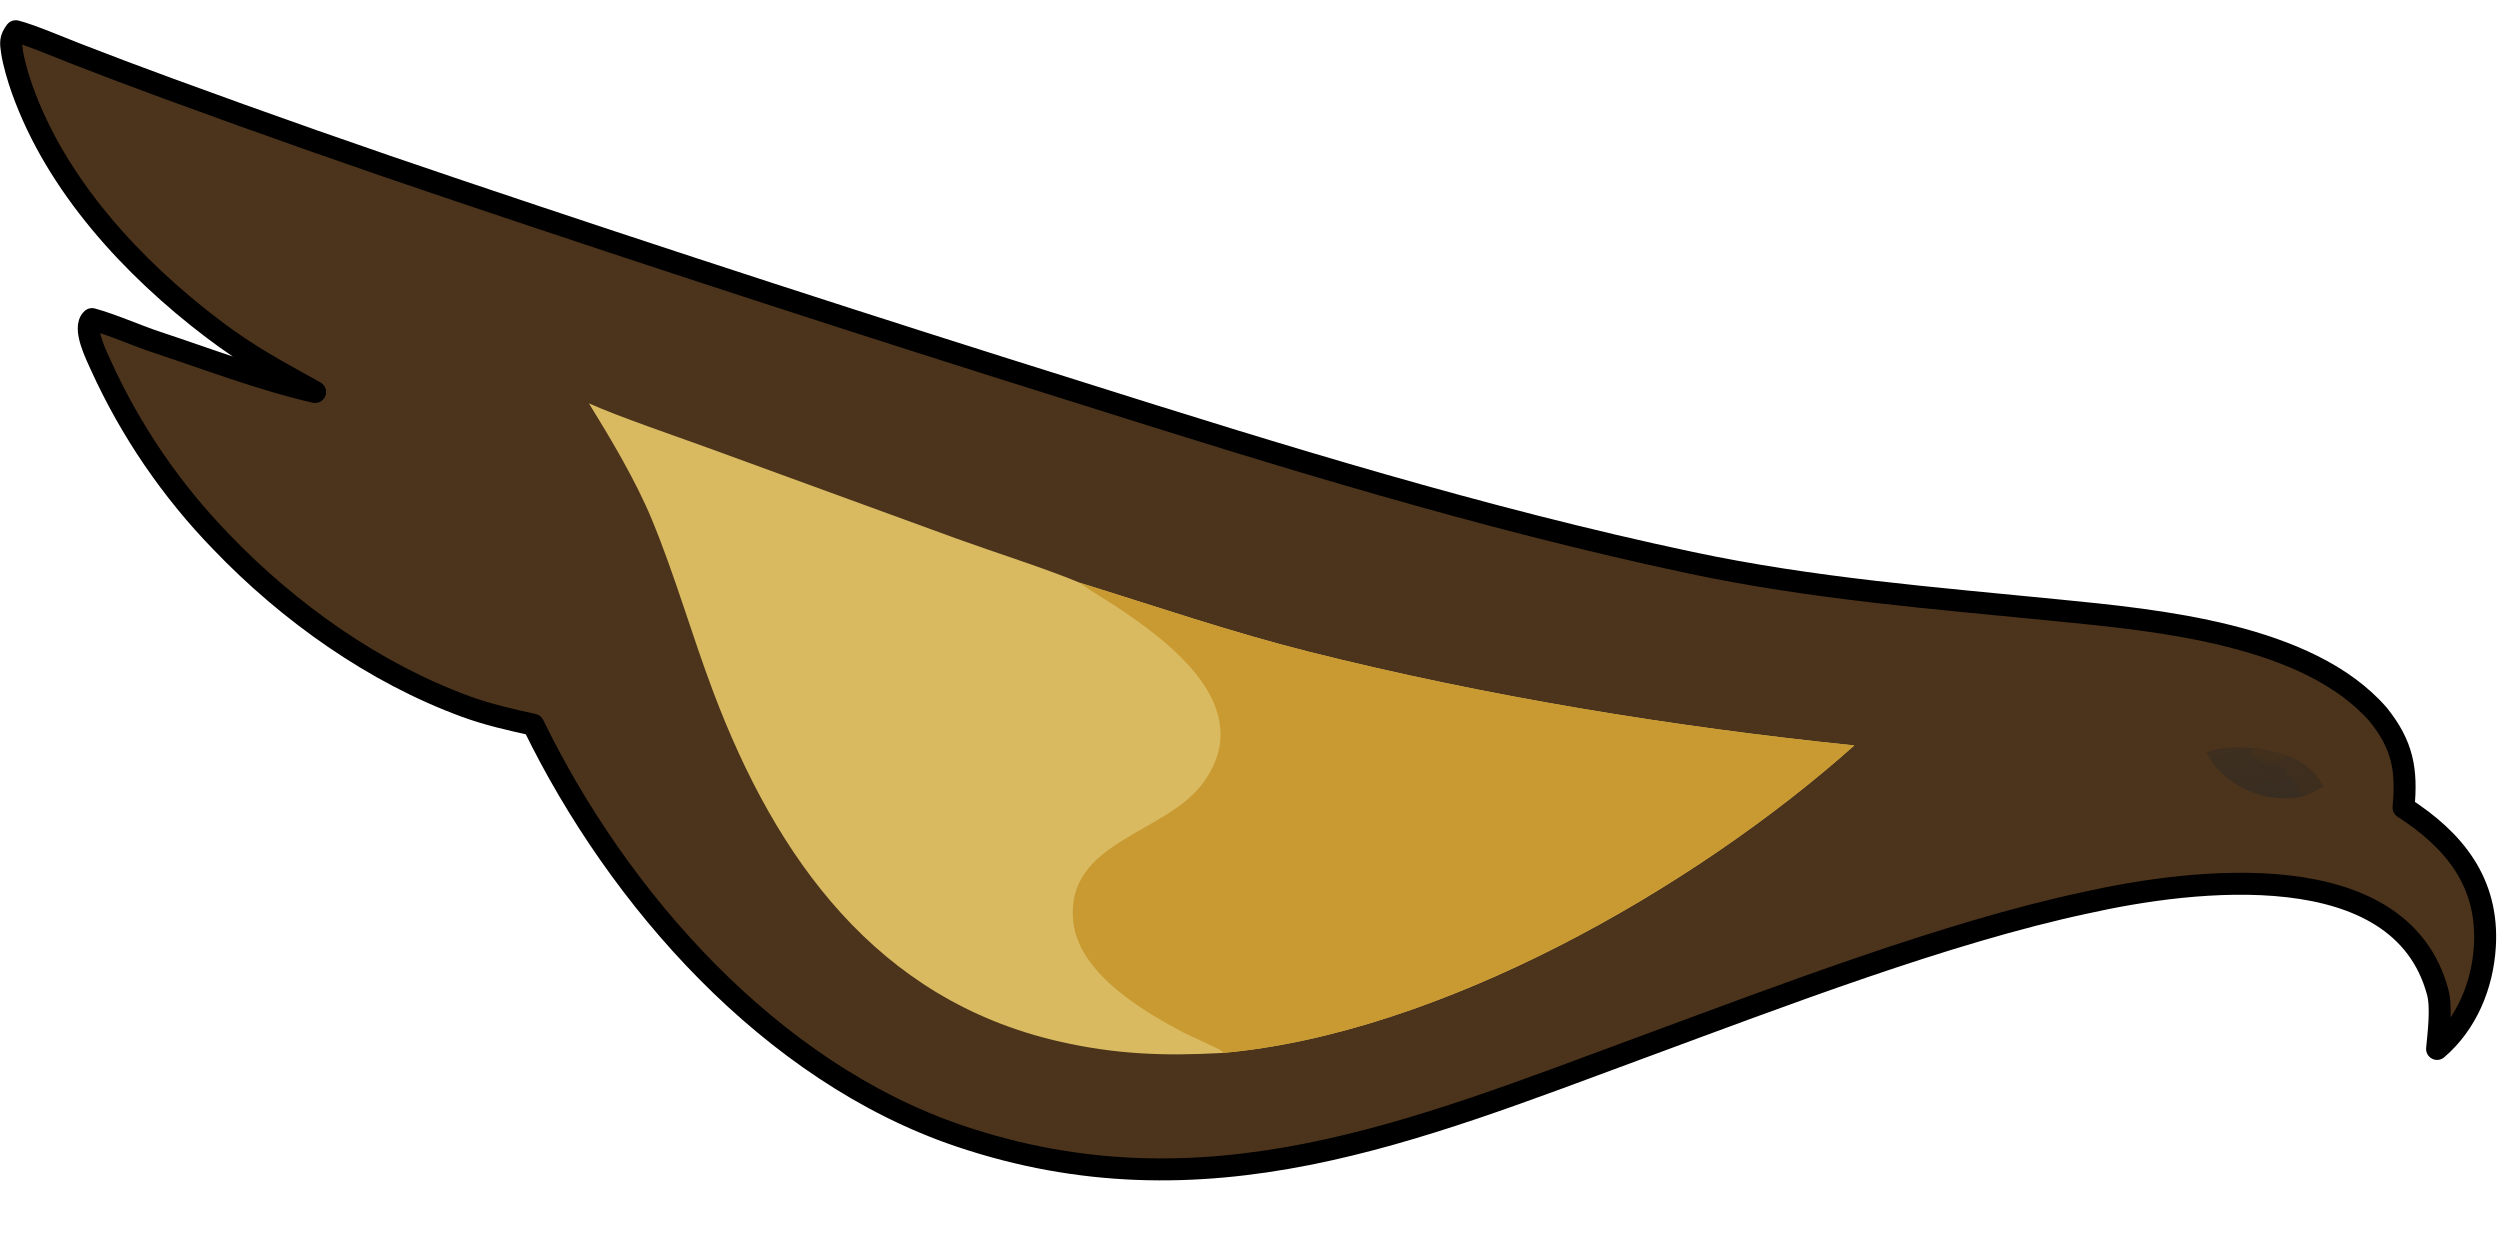
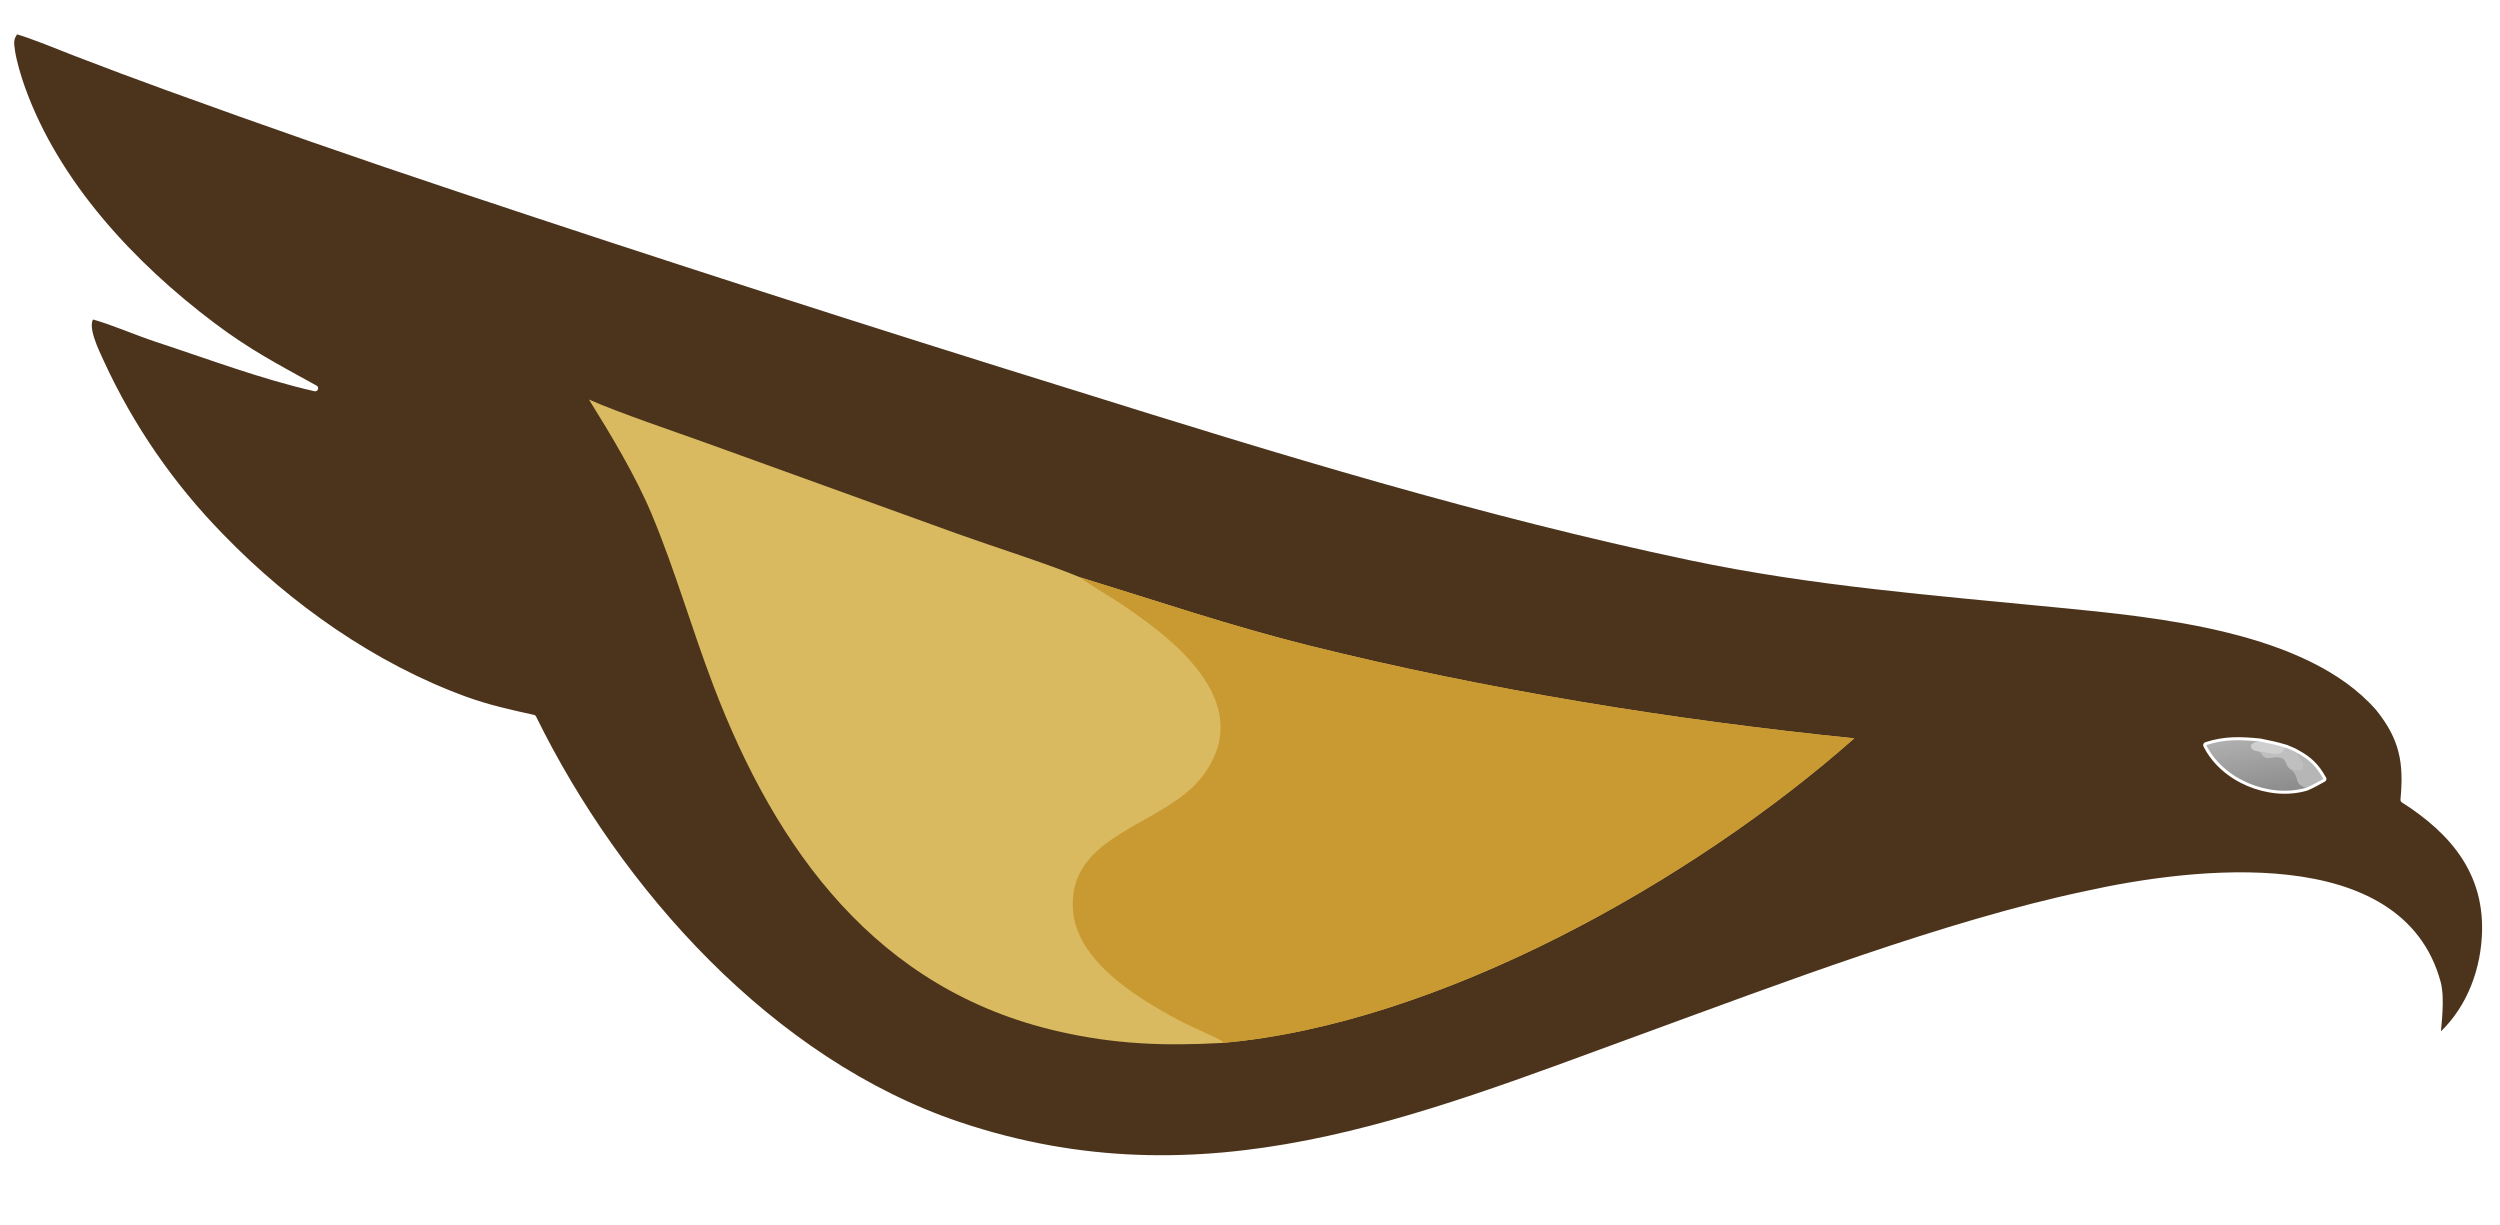
- <svg xmlns="http://www.w3.org/2000/svg" version="1.1" viewBox="0 0 2048 1013" width="1456" height="720" preserveAspectRatio="none">
+ <svg xmlns="http://www.w3.org/2000/svg" version="1.1" viewBox="0 0 2048 1013" width="1456" height="720" preserveAspectRatio="none" style="border-image-source: none; border-image-slice: 100%; border-image-width: 1; border-image-outset: 0; border-image-repeat: stretch; align-self: center; height: 24px; flex-shrink: 0; width: 49px">
  <defs>
    <linearGradient id="_khfh630" gradientUnits="userSpaceOnUse" x1="1844.04" y1="609.919" x2="1852.77" y2="656.366">
      <stop offset="0" stop-opacity="0.376" stop-color="#292929" />
      <stop offset="1" stop-opacity="0.533" stop-color="#2a2929" />
    </linearGradient>
  </defs>
-   <path d="M 12.944 25.583 C 23.82 28.249 50.661 39.472 61.98 43.905 C 87.049 53.677 112.22 63.187 137.488 72.432 C 216.643 101.512 296.196 129.494 376.126 156.369 C 544.176 213.04 712.837 267.883 882.079 320.887 C 1047.96 373.376 1214.32 424.836 1385.01 461.09 C 1484.97 482.322 1583.59 489.972 1686.05 500.141 C 1766.82 508.158 1890.94 519.534 1948.34 585.648 C 1968.35 610.645 1971.86 630.834 1968.96 661.685 C 2010.42 688.375 2038.84 722.974 2035.59 775.627 C 2033.63 807.259 2020.92 838.535 1996.45 859.511 C 1997.7 846.473 2000.34 825.541 1996.95 812.911 C 1966.44 699.369 1797.11 719.826 1708.76 739.663 C 1594.73 763.887 1456.73 816.948 1346.05 857.788 C 1158.67 926.929 987.053 999.011 785.614 930.696 C 631.387 878.393 506.453 736.857 436.899 593.855 C 418.119 589.686 399.744 585.574 381.634 578.951 C 306.385 551.431 236.266 501.441 181.213 443.968 C 140.334 401.848 107.015 353.004 82.715 299.575 C 79.014 291.252 67.504 268.674 75.387 261.467 C 92.162 266.073 111.459 274.799 128.442 280.429 C 170.333 294.315 215.352 311.483 258.139 321.205 C 226.282 303.404 203.966 291.874 174.016 269.108 C 108.36 219.201 46.112 151.905 18.113 73.029 C 14.961 64.15 11.244 51.683 9.839 42.423 C 8.67 34.714 8.456 31.557 12.944 25.583 z" fill="#4A321AFC" stroke="#000" stroke-width="18" stroke-linejoin="round" />
-   <path d="M 1889.22 651.699 C 1894.55 649.392 1898.28 647.261 1903.29 644.415 C 1897.5 633.912 1891.81 628.293 1881.12 622.475 C 1879.77 621.475 1874.44 619.359 1872.63 618.595 C 1864.85 616.264 1859.29 615.022 1851.3 613.447 C 1835.46 611.904 1822.68 611.339 1807.37 616.398 C 1821.14 644.618 1858.93 660.568 1889.22 651.699 z" fill="#4A321AFC" />
-   <path d="M 482.459 330.523 C 508.022 341.914 552.537 356.971 580.03 367.002 L 784.26 441.567 C 814.438 452.494 856.404 465.752 884.93 477.649 C 947.379 497.002 1008.61 518.013 1072.25 534.02 C 1217.52 570.561 1370.03 595.517 1519.03 610.811 C 1387.29 728.38 1178.83 847.257 1001.05 862.82 C 953.213 865.444 913.256 863.937 866.788 853.187 C 718.305 818.837 635.865 703.478 584.481 567.41 C 566.681 520.276 552.997 471.537 533.817 425.257 C 520.806 393.862 500.281 359.414 482.459 330.523 z" fill="#D9BA60" />
-   <path d="M 884.93 477.649 C 947.379 497.002 1008.61 518.013 1072.25 534.02 C 1217.52 570.561 1370.03 595.517 1519.03 610.811 C 1387.29 728.38 1178.83 847.257 1001.05 862.82 L 1001.63 861.665 C 998.681 859.315 975.492 849.111 969.961 846.251 C 953.507 837.74 936.767 827.897 921.999 816.698 C 902.497 801.91 881.606 780.627 879.107 754.523 C 873.071 689.045 954.439 683.868 985.537 641.526 C 1030.67 580.072 959.032 526.301 912.443 495.741 C 904.121 490.283 893.49 484.268 885.716 478.262 L 884.93 477.649 z" fill="#C99A31" />
-   <path d="M 1807.37 616.398 C 1822.68 611.339 1835.46 611.904 1851.3 613.447 C 1846.34 614.214 1847.49 613.358 1843.97 616.31 C 1843.89 620.997 1847.39 620.983 1851.46 621.882 C 1853.37 624.576 1855.32 627.809 1859.03 627.05 C 1874.66 623.85 1871.56 632.354 1875.1 635.191 C 1886.22 643.276 1877.07 647.388 1889.22 651.699 C 1858.93 660.568 1821.14 644.618 1807.37 616.398 z" fill="url(#_khfh630)" />
-   <path d="M 1881.12 622.475 C 1891.81 628.293 1897.5 633.912 1903.29 644.415 C 1898.28 647.261 1894.55 649.392 1889.22 651.699 C 1877.07 647.388 1886.22 643.276 1875.1 635.191 C 1878.45 636.37 1883.17 637.754 1886.37 635.688 C 1888.11 630.089 1883.3 629.259 1881.36 623.233 L 1881.12 622.475 z" fill="#29292956" />
-   <path d="M 1872.63 618.595 C 1874.44 619.359 1879.77 621.475 1881.12 622.475 L 1881.36 623.233 C 1883.3 629.259 1888.11 630.089 1886.37 635.688 C 1883.17 637.754 1878.45 636.37 1875.1 635.191 C 1871.56 632.354 1874.66 623.85 1859.03 627.05 C 1855.32 627.809 1853.37 624.576 1851.46 621.882 C 1857.46 621.63 1862.79 625.749 1869.41 622.273 C 1870.18 620.574 1870.69 620.311 1872.14 619.025 L 1872.63 618.595 z" fill="#2929294C" />
-   <path d="M 1851.3 613.447 C 1859.29 615.022 1864.85 616.264 1872.63 618.595 L 1872.14 619.025 C 1870.69 620.311 1870.18 620.574 1869.41 622.273 C 1862.79 625.749 1857.46 621.63 1851.46 621.882 C 1847.39 620.983 1843.89 620.997 1843.97 616.31 C 1847.49 613.358 1846.34 614.214 1851.3 613.447 z" fill="#29292939" />
+   <path d="M 12.944 25.583 C 23.82 28.249 50.661 39.472 61.98 43.905 C 87.049 53.677 112.22 63.187 137.488 72.432 C 216.643 101.512 296.196 129.494 376.126 156.369 C 544.176 213.04 712.837 267.883 882.079 320.887 C 1047.96 373.376 1214.32 424.836 1385.01 461.09 C 1484.97 482.322 1583.59 489.972 1686.05 500.141 C 1766.82 508.158 1890.94 519.534 1948.34 585.648 C 1968.35 610.645 1971.86 630.834 1968.96 661.685 C 2010.42 688.375 2038.84 722.974 2035.59 775.627 C 2033.63 807.259 2020.92 838.535 1996.45 859.511 C 1997.7 846.473 2000.34 825.541 1996.95 812.911 C 1966.44 699.369 1797.11 719.826 1708.76 739.663 C 1594.73 763.887 1456.73 816.948 1346.05 857.788 C 1158.67 926.929 987.053 999.011 785.614 930.696 C 631.387 878.393 506.453 736.857 436.899 593.855 C 418.119 589.686 399.744 585.574 381.634 578.951 C 306.385 551.431 236.266 501.441 181.213 443.968 C 140.334 401.848 107.015 353.004 82.715 299.575 C 79.014 291.252 67.504 268.674 75.387 261.467 C 92.162 266.073 111.459 274.799 128.442 280.429 C 170.333 294.315 215.352 311.483 258.139 321.205 C 226.282 303.404 203.966 291.874 174.016 269.108 C 108.36 219.201 46.112 151.905 18.113 73.029 C 14.961 64.15 11.244 51.683 9.839 42.423 C 8.67 34.714 8.456 31.557 12.944 25.583 z M 1889.22 651.699 C 1894.55 649.392 1898.28 647.261 1903.29 644.415 C 1897.5 633.912 1891.81 628.293 1881.12 622.475 C 1879.77 621.475 1874.44 619.359 1872.63 618.595 C 1864.85 616.264 1859.29 615.022 1851.3 613.447 C 1835.46 611.904 1822.68 611.339 1807.37 616.398 C 1821.14 644.618 1858.93 660.568 1889.22 651.699 z" transform="translate(0,0)" fill="#4A321AFC" stroke="rgb(255 255 255)" stroke-width="5" stroke-linecap="round" stroke-linejoin="round" />
+   <path d="M 482.459 330.523 C 508.022 341.914 552.537 356.971 580.03 367.002 L 784.26 441.567 C 814.438 452.494 856.404 465.752 884.93 477.649 C 947.379 497.002 1008.61 518.013 1072.25 534.02 C 1217.52 570.561 1370.03 595.517 1519.03 610.811 C 1387.29 728.38 1178.83 847.257 1001.05 862.82 C 953.213 865.444 913.256 863.937 866.788 853.187 C 718.305 818.837 635.865 703.478 584.481 567.41 C 566.681 520.276 552.997 471.537 533.817 425.257 C 520.806 393.862 500.281 359.414 482.459 330.523 z" transform="translate(0,0)" fill="#D9BA60" />
+   <path d="M 884.93 477.649 C 947.379 497.002 1008.61 518.013 1072.25 534.02 C 1217.52 570.561 1370.03 595.517 1519.03 610.811 C 1387.29 728.38 1178.83 847.257 1001.05 862.82 L 1001.63 861.665 C 998.681 859.315 975.492 849.111 969.961 846.251 C 953.507 837.74 936.767 827.897 921.999 816.698 C 902.497 801.91 881.606 780.627 879.107 754.523 C 873.071 689.045 954.439 683.868 985.537 641.526 C 1030.67 580.072 959.032 526.301 912.443 495.741 C 904.121 490.283 893.49 484.268 885.716 478.262 L 884.93 477.649 z" transform="translate(0,0)" fill="#C99A31" />
+   <path transform="translate(0,0)" d="M1807.37 616.398C1822.68 611.339 1835.46 611.904 1851.3 613.447C1846.34 614.214 1847.49 613.358 1843.97 616.31C1843.89 620.997 1847.39 620.983 1851.46 621.882C1853.37 624.576 1855.32 627.809 1859.03 627.05C1874.66 623.85 1871.56 632.354 1875.1 635.191C1886.22 643.276 1877.07 647.388 1889.22 651.699C1858.93 660.568 1821.14 644.618 1807.37 616.398Z" fill="url(#_khfh630)" />
+   <path d="M 1881.12 622.475 C 1891.81 628.293 1897.5 633.912 1903.29 644.415 C 1898.28 647.261 1894.55 649.392 1889.22 651.699 C 1877.07 647.388 1886.22 643.276 1875.1 635.191 C 1878.45 636.37 1883.17 637.754 1886.37 635.688 C 1888.11 630.089 1883.3 629.259 1881.36 623.233 L 1881.12 622.475 z" transform="translate(0,0)" fill="#29292956" />
+   <path d="M 1872.63 618.595 C 1874.44 619.359 1879.77 621.475 1881.12 622.475 L 1881.36 623.233 C 1883.3 629.259 1888.11 630.089 1886.37 635.688 C 1883.17 637.754 1878.45 636.37 1875.1 635.191 C 1871.56 632.354 1874.66 623.85 1859.03 627.05 C 1855.32 627.809 1853.37 624.576 1851.46 621.882 C 1857.46 621.63 1862.79 625.749 1869.41 622.273 C 1870.18 620.574 1870.69 620.311 1872.14 619.025 L 1872.63 618.595 z" transform="translate(0,0)" fill="#2929294C" />
+   <path d="M 1851.3 613.447 C 1859.29 615.022 1864.85 616.264 1872.63 618.595 L 1872.14 619.025 C 1870.69 620.311 1870.18 620.574 1869.41 622.273 C 1862.79 625.749 1857.46 621.63 1851.46 621.882 C 1847.39 620.983 1843.89 620.997 1843.97 616.31 C 1847.49 613.358 1846.34 614.214 1851.3 613.447 z" transform="translate(0,0)" fill="#29292939" />
</svg>
